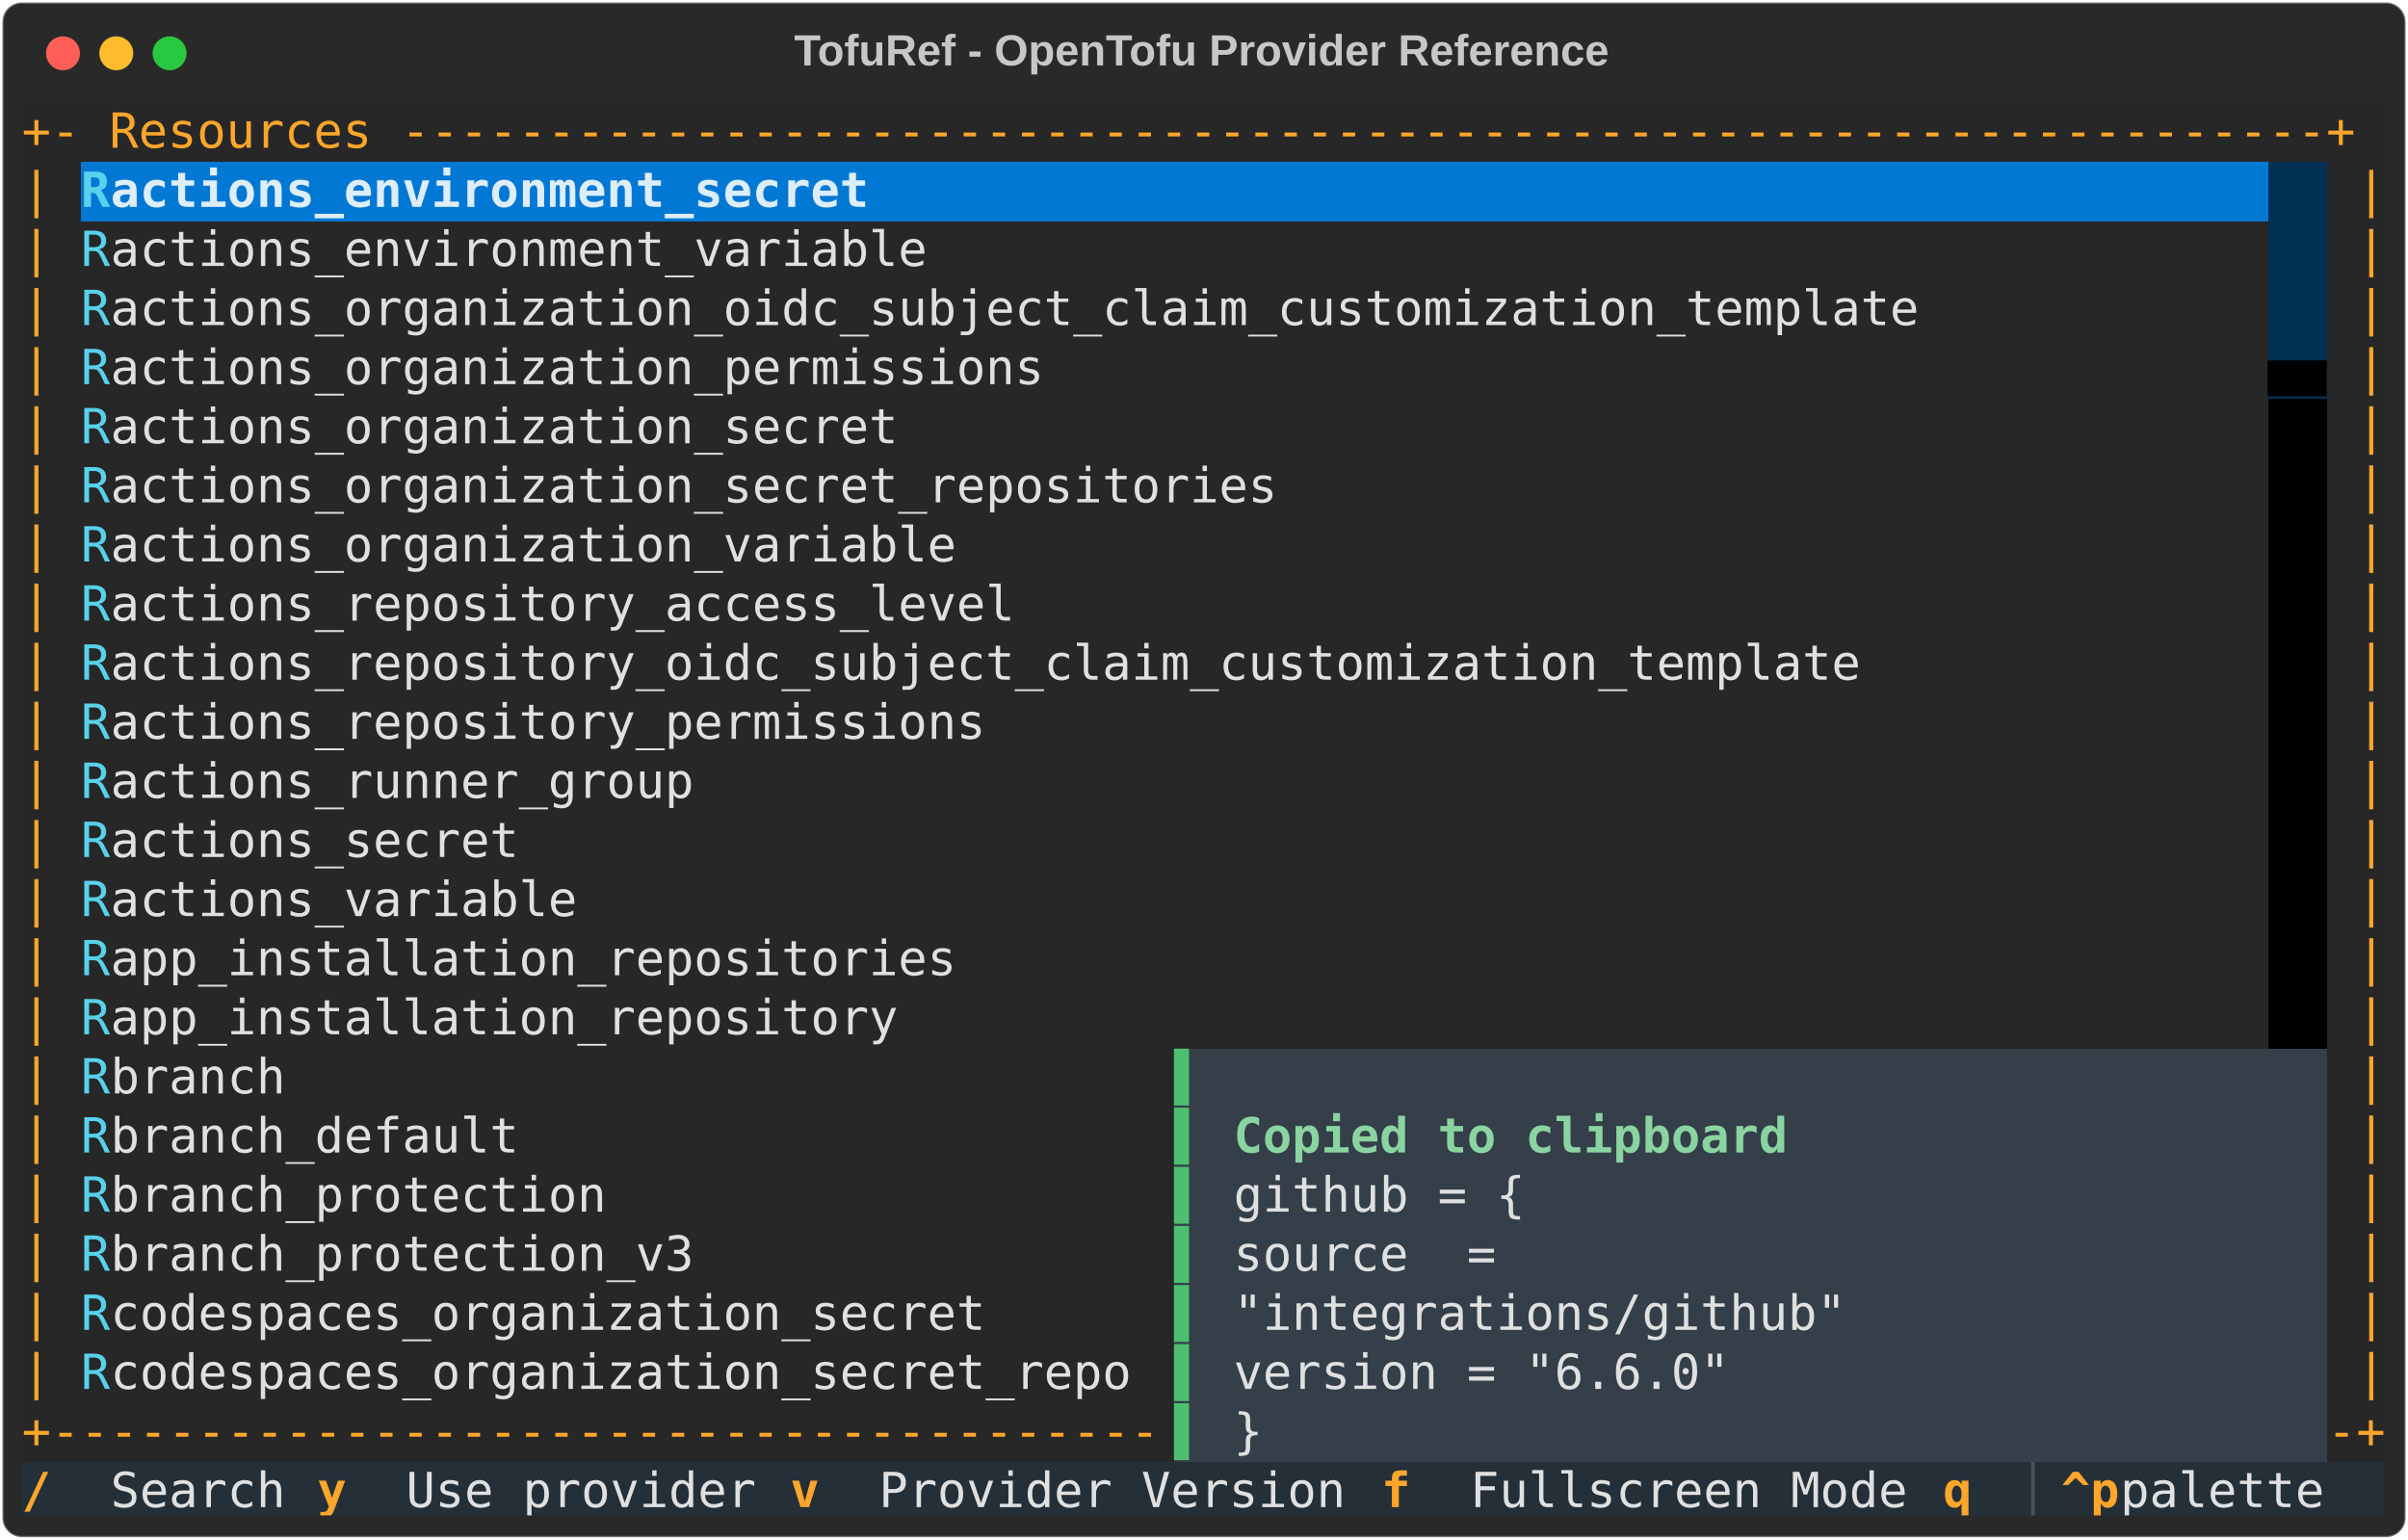
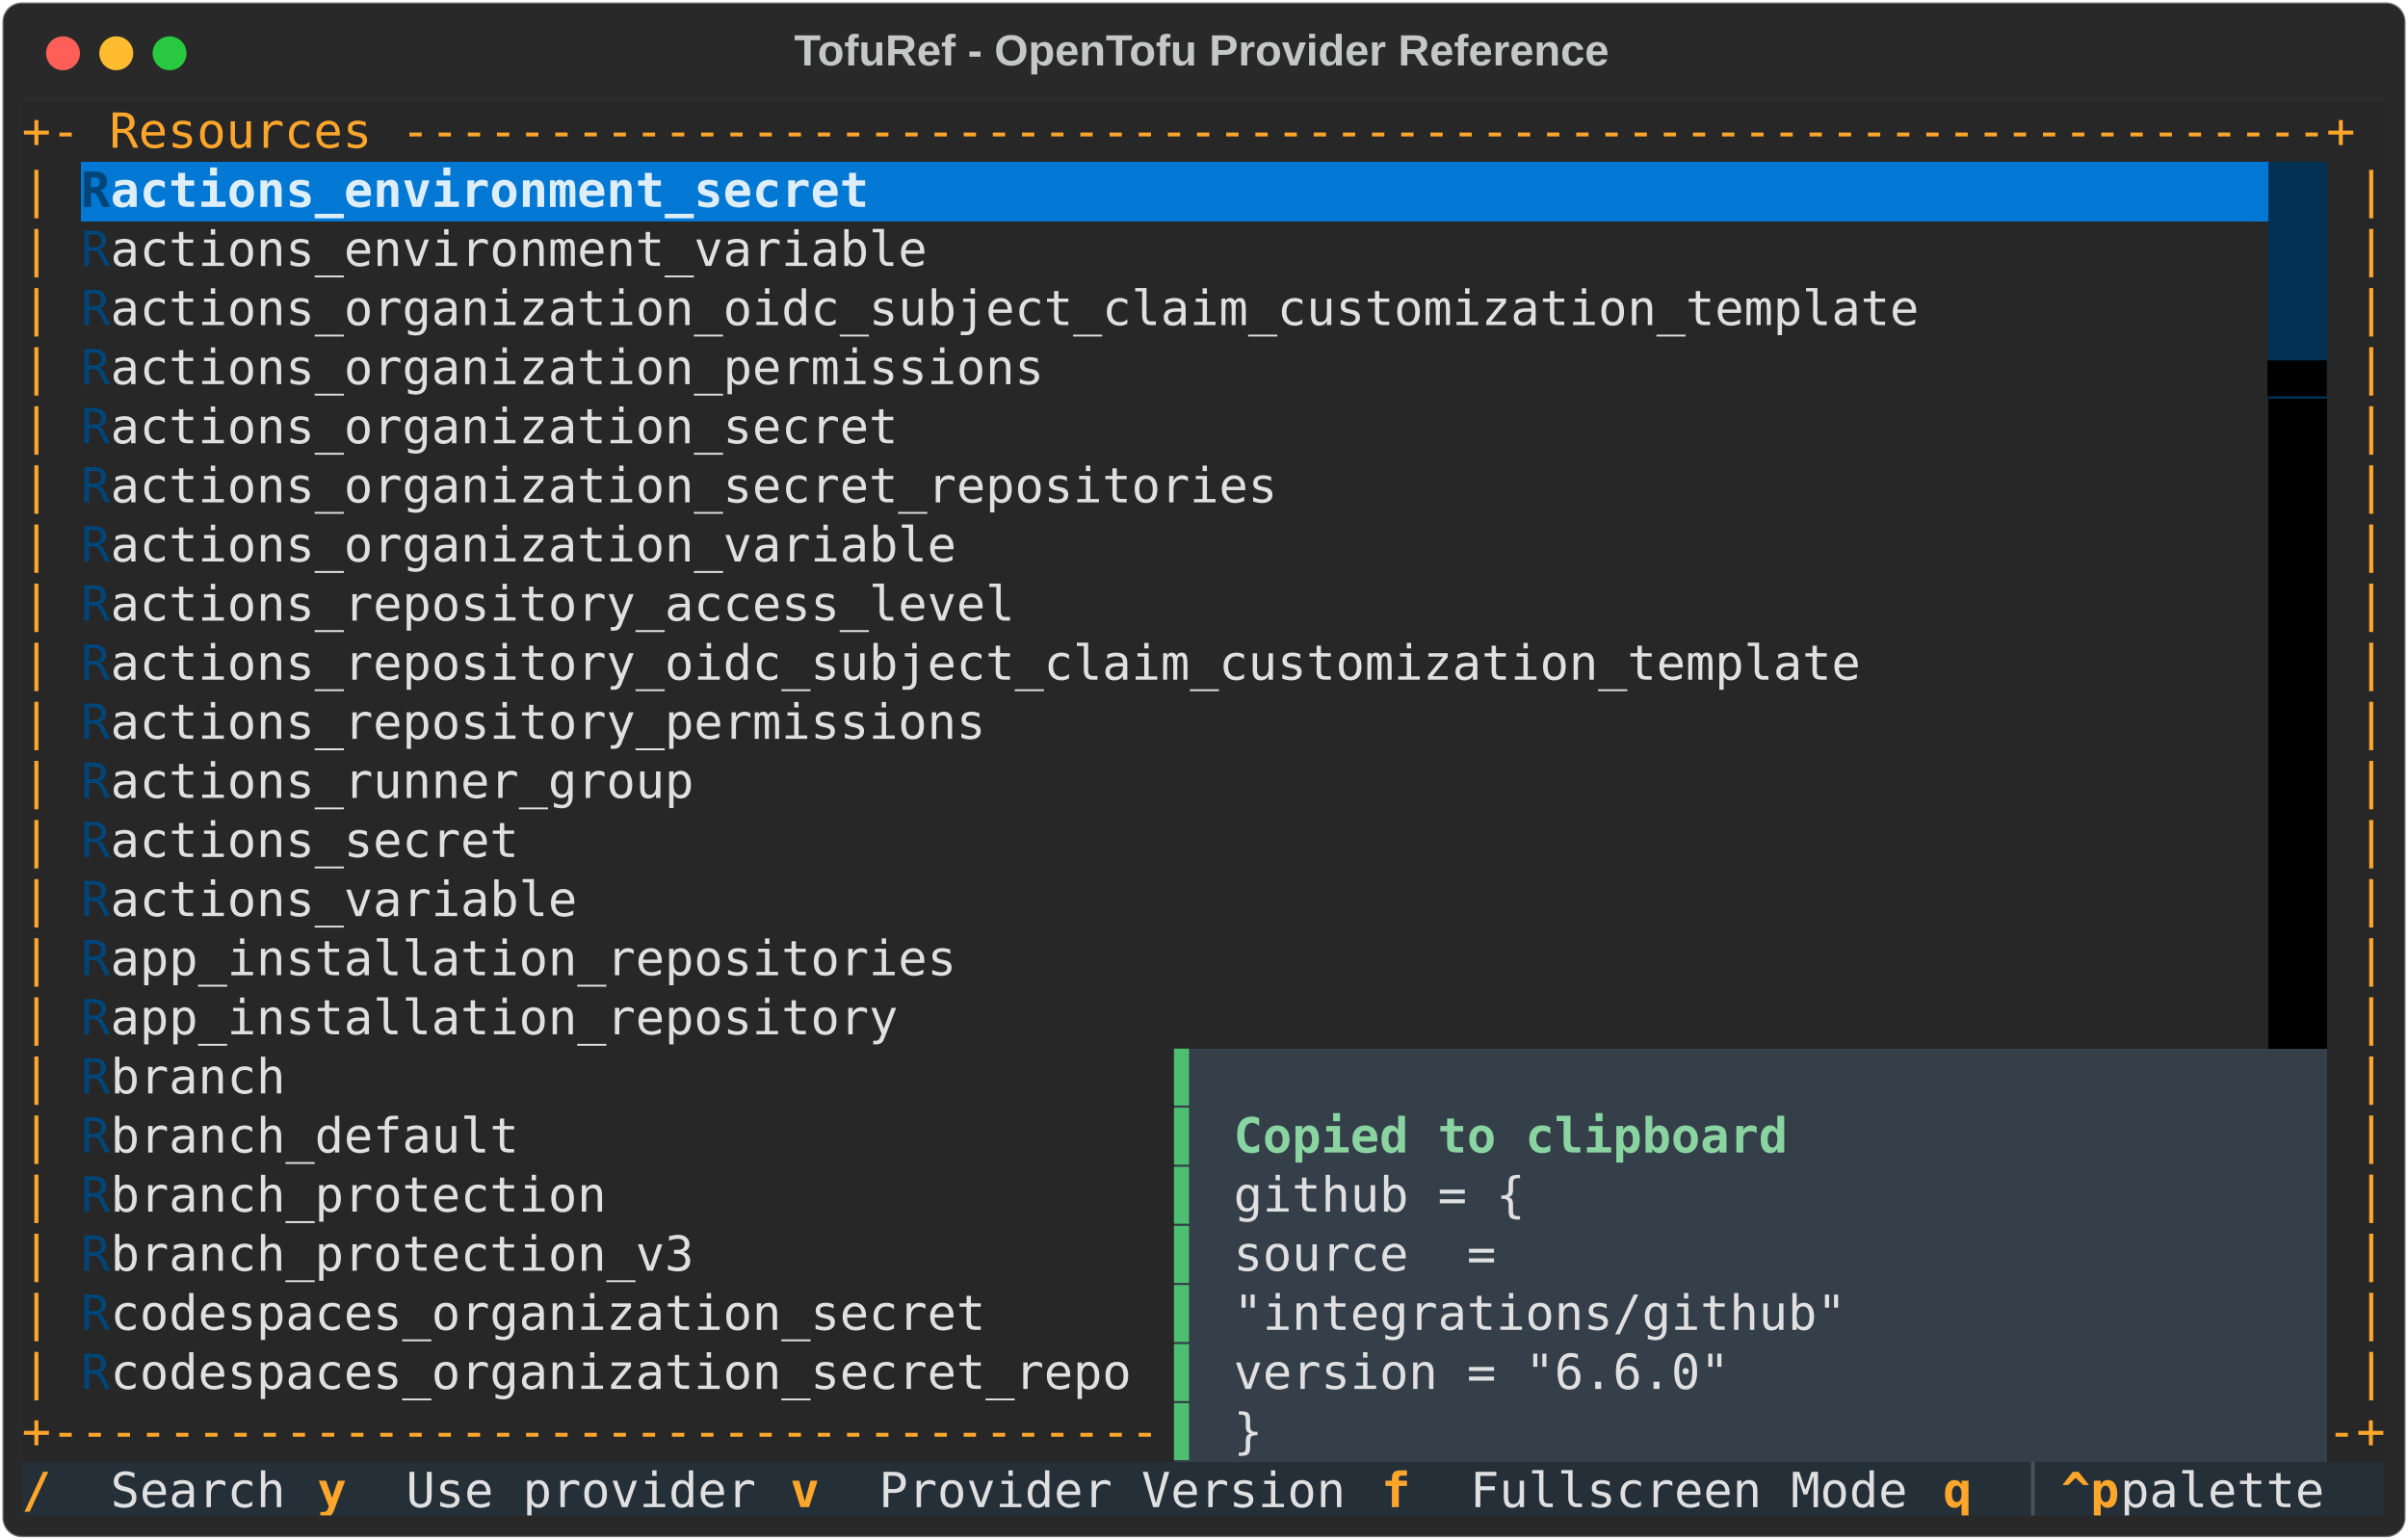
<svg xmlns="http://www.w3.org/2000/svg" class="rich-terminal" viewBox="0 0 994 635.6">
  <style>

    @font-face {
        font-family: "Fira Code";
        src: local("FiraCode-Regular"),
                url("https://cdnjs.cloudflare.com/ajax/libs/firacode/6.2.0/woff2/FiraCode-Regular.woff2") format("woff2"),
                url("https://cdnjs.cloudflare.com/ajax/libs/firacode/6.2.0/woff/FiraCode-Regular.woff") format("woff");
        font-style: normal;
        font-weight: 400;
    }
    @font-face {
        font-family: "Fira Code";
        src: local("FiraCode-Bold"),
                url("https://cdnjs.cloudflare.com/ajax/libs/firacode/6.2.0/woff2/FiraCode-Bold.woff2") format("woff2"),
                url("https://cdnjs.cloudflare.com/ajax/libs/firacode/6.2.0/woff/FiraCode-Bold.woff") format("woff");
        font-style: bold;
        font-weight: 700;
    }

    .terminal-matrix {
        font-family: Fira Code, monospace;
        font-size: 20px;
        line-height: 24.4px;
        font-variant-east-asian: full-width;
    }

    .terminal-title {
        font-size: 18px;
        font-weight: bold;
        font-family: arial;
    }

    .terminal-r1 { fill: #fea62b }
.terminal-r2 { fill: #c5c8c6 }
- .terminal-r3 { fill: #58d1eb;font-weight: bold }
+ .terminal-r3 { fill: #004578;font-weight: bold }
.terminal-r4 { fill: #ddedf9;font-weight: bold }
.terminal-r5 { fill: #272727 }
- .terminal-r6 { fill: #58d1eb }
+ .terminal-r6 { fill: #004578 }
.terminal-r7 { fill: #e0e0e0 }
.terminal-r8 { fill: #000000 }
.terminal-r9 { fill: #4ebf71 }
.terminal-r10 { fill: #8ad4a1;font-weight: bold }
.terminal-r11 { fill: #ffa62b;font-weight: bold }
.terminal-r12 { fill: #495259 }
    </style>
  <defs>
    <clipPath id="terminal-clip-terminal">
      <rect x="0" y="0" width="975.0" height="584.6" />
    </clipPath>
    <clipPath id="terminal-line-0">
      <rect x="0" y="1.5" width="976" height="24.65" />
    </clipPath>
    <clipPath id="terminal-line-1">
      <rect x="0" y="25.9" width="976" height="24.65" />
    </clipPath>
    <clipPath id="terminal-line-2">
      <rect x="0" y="50.3" width="976" height="24.65" />
    </clipPath>
    <clipPath id="terminal-line-3">
      <rect x="0" y="74.7" width="976" height="24.65" />
    </clipPath>
    <clipPath id="terminal-line-4">
      <rect x="0" y="99.1" width="976" height="24.65" />
    </clipPath>
    <clipPath id="terminal-line-5">
      <rect x="0" y="123.5" width="976" height="24.65" />
    </clipPath>
    <clipPath id="terminal-line-6">
      <rect x="0" y="147.9" width="976" height="24.65" />
    </clipPath>
    <clipPath id="terminal-line-7">
      <rect x="0" y="172.3" width="976" height="24.65" />
    </clipPath>
    <clipPath id="terminal-line-8">
      <rect x="0" y="196.7" width="976" height="24.65" />
    </clipPath>
    <clipPath id="terminal-line-9">
      <rect x="0" y="221.1" width="976" height="24.65" />
    </clipPath>
    <clipPath id="terminal-line-10">
      <rect x="0" y="245.5" width="976" height="24.65" />
    </clipPath>
    <clipPath id="terminal-line-11">
      <rect x="0" y="269.9" width="976" height="24.65" />
    </clipPath>
    <clipPath id="terminal-line-12">
      <rect x="0" y="294.3" width="976" height="24.65" />
    </clipPath>
    <clipPath id="terminal-line-13">
      <rect x="0" y="318.7" width="976" height="24.65" />
    </clipPath>
    <clipPath id="terminal-line-14">
      <rect x="0" y="343.1" width="976" height="24.65" />
    </clipPath>
    <clipPath id="terminal-line-15">
      <rect x="0" y="367.5" width="976" height="24.65" />
    </clipPath>
    <clipPath id="terminal-line-16">
      <rect x="0" y="391.9" width="976" height="24.65" />
    </clipPath>
    <clipPath id="terminal-line-17">
      <rect x="0" y="416.3" width="976" height="24.65" />
    </clipPath>
    <clipPath id="terminal-line-18">
      <rect x="0" y="440.7" width="976" height="24.65" />
    </clipPath>
    <clipPath id="terminal-line-19">
      <rect x="0" y="465.1" width="976" height="24.65" />
    </clipPath>
    <clipPath id="terminal-line-20">
      <rect x="0" y="489.5" width="976" height="24.65" />
    </clipPath>
    <clipPath id="terminal-line-21">
      <rect x="0" y="513.9" width="976" height="24.65" />
    </clipPath>
    <clipPath id="terminal-line-22">
      <rect x="0" y="538.3" width="976" height="24.65" />
    </clipPath>
  </defs>
  <rect fill="#292929" stroke="rgba(255,255,255,0.35)" stroke-width="1" x="1" y="1" width="992" height="633.6" rx="8" />
  <text class="terminal-title" fill="#c5c8c6" text-anchor="middle" x="496" y="27">TofuRef - OpenTofu Provider Reference</text>
  <g transform="translate(26,22)">
    <circle cx="0" cy="0" r="7" fill="#ff5f57" />
    <circle cx="22" cy="0" r="7" fill="#febc2e" />
    <circle cx="44" cy="0" r="7" fill="#28c840" />
  </g>
  <g transform="translate(9, 41)" clip-path="url(#terminal-clip-terminal)">
    <rect fill="#272727" x="0" y="1.5" width="976" height="24.65" shape-rendering="crispEdges" />
    <rect fill="#272727" x="0" y="25.9" width="12.2" height="24.65" shape-rendering="crispEdges" />
    <rect fill="#272727" x="12.2" y="25.9" width="12.2" height="24.65" shape-rendering="crispEdges" />
    <rect fill="#0178d4" x="24.4" y="25.9" width="12.2" height="24.65" shape-rendering="crispEdges" />
-     <rect fill="#0178d4" x="36.6" y="25.9" width="890.6" height="24.65" shape-rendering="crispEdges" />
+     <rect fill="#0178d4" x="36.6" y="25.9" width="329.4" height="24.65" shape-rendering="crispEdges" />
+     <rect fill="#0178d4" x="366" y="25.9" width="561.2" height="24.65" shape-rendering="crispEdges" />
    <rect fill="#003054" x="927.2" y="25.9" width="24.4" height="24.65" shape-rendering="crispEdges" />
    <rect fill="#272727" x="951.6" y="25.9" width="12.2" height="24.65" shape-rendering="crispEdges" />
    <rect fill="#272727" x="963.8" y="25.9" width="12.2" height="24.65" shape-rendering="crispEdges" />
    <rect fill="#272727" x="0" y="50.3" width="12.2" height="24.65" shape-rendering="crispEdges" />
    <rect fill="#272727" x="12.2" y="50.3" width="12.2" height="24.65" shape-rendering="crispEdges" />
    <rect fill="#272727" x="24.4" y="50.3" width="12.2" height="24.65" shape-rendering="crispEdges" />
-     <rect fill="#272727" x="36.6" y="50.3" width="890.6" height="24.65" shape-rendering="crispEdges" />
+     <rect fill="#272727" x="36.6" y="50.3" width="353.8" height="24.65" shape-rendering="crispEdges" />
+     <rect fill="#272727" x="390.4" y="50.3" width="536.8" height="24.65" shape-rendering="crispEdges" />
    <rect fill="#003054" x="927.2" y="50.3" width="24.4" height="24.65" shape-rendering="crispEdges" />
    <rect fill="#272727" x="951.6" y="50.3" width="12.2" height="24.65" shape-rendering="crispEdges" />
    <rect fill="#272727" x="963.8" y="50.3" width="12.2" height="24.65" shape-rendering="crispEdges" />
    <rect fill="#272727" x="0" y="74.7" width="12.2" height="24.65" shape-rendering="crispEdges" />
    <rect fill="#272727" x="12.2" y="74.7" width="12.2" height="24.65" shape-rendering="crispEdges" />
    <rect fill="#272727" x="24.4" y="74.7" width="12.2" height="24.65" shape-rendering="crispEdges" />
-     <rect fill="#272727" x="36.6" y="74.7" width="890.6" height="24.65" shape-rendering="crispEdges" />
+     <rect fill="#272727" x="36.6" y="74.7" width="768.6" height="24.65" shape-rendering="crispEdges" />
+     <rect fill="#272727" x="805.2" y="74.7" width="122" height="24.65" shape-rendering="crispEdges" />
    <rect fill="#003054" x="927.2" y="74.7" width="24.4" height="24.65" shape-rendering="crispEdges" />
    <rect fill="#272727" x="951.6" y="74.7" width="12.2" height="24.65" shape-rendering="crispEdges" />
    <rect fill="#272727" x="963.8" y="74.7" width="12.2" height="24.65" shape-rendering="crispEdges" />
    <rect fill="#272727" x="0" y="99.1" width="12.2" height="24.65" shape-rendering="crispEdges" />
    <rect fill="#272727" x="12.2" y="99.1" width="12.2" height="24.65" shape-rendering="crispEdges" />
    <rect fill="#272727" x="24.4" y="99.1" width="12.2" height="24.65" shape-rendering="crispEdges" />
-     <rect fill="#272727" x="36.6" y="99.1" width="890.6" height="24.65" shape-rendering="crispEdges" />
+     <rect fill="#272727" x="36.6" y="99.1" width="402.6" height="24.65" shape-rendering="crispEdges" />
+     <rect fill="#272727" x="439.2" y="99.1" width="488" height="24.65" shape-rendering="crispEdges" />
    <rect fill="#003054" x="927.2" y="99.1" width="24.4" height="24.65" shape-rendering="crispEdges" />
    <rect fill="#272727" x="951.6" y="99.1" width="12.2" height="24.65" shape-rendering="crispEdges" />
    <rect fill="#272727" x="963.8" y="99.1" width="12.2" height="24.65" shape-rendering="crispEdges" />
    <rect fill="#272727" x="0" y="123.5" width="12.2" height="24.65" shape-rendering="crispEdges" />
    <rect fill="#272727" x="12.2" y="123.5" width="12.2" height="24.65" shape-rendering="crispEdges" />
    <rect fill="#272727" x="24.4" y="123.5" width="12.2" height="24.65" shape-rendering="crispEdges" />
-     <rect fill="#272727" x="36.6" y="123.5" width="890.6" height="24.65" shape-rendering="crispEdges" />
+     <rect fill="#272727" x="36.6" y="123.5" width="341.6" height="24.65" shape-rendering="crispEdges" />
+     <rect fill="#272727" x="378.2" y="123.5" width="549" height="24.65" shape-rendering="crispEdges" />
    <rect fill="#000000" x="927.2" y="123.5" width="24.4" height="24.65" shape-rendering="crispEdges" />
    <rect fill="#272727" x="951.6" y="123.5" width="12.2" height="24.65" shape-rendering="crispEdges" />
    <rect fill="#272727" x="963.8" y="123.5" width="12.2" height="24.65" shape-rendering="crispEdges" />
    <rect fill="#272727" x="0" y="147.9" width="12.2" height="24.65" shape-rendering="crispEdges" />
    <rect fill="#272727" x="12.2" y="147.9" width="12.2" height="24.65" shape-rendering="crispEdges" />
    <rect fill="#272727" x="24.4" y="147.9" width="12.2" height="24.65" shape-rendering="crispEdges" />
-     <rect fill="#272727" x="36.6" y="147.9" width="890.6" height="24.65" shape-rendering="crispEdges" />
+     <rect fill="#272727" x="36.6" y="147.9" width="500.2" height="24.65" shape-rendering="crispEdges" />
+     <rect fill="#272727" x="536.8" y="147.9" width="390.4" height="24.65" shape-rendering="crispEdges" />
    <rect fill="#000000" x="927.2" y="147.9" width="24.4" height="24.65" shape-rendering="crispEdges" />
    <rect fill="#272727" x="951.6" y="147.9" width="12.2" height="24.65" shape-rendering="crispEdges" />
    <rect fill="#272727" x="963.8" y="147.9" width="12.2" height="24.65" shape-rendering="crispEdges" />
    <rect fill="#272727" x="0" y="172.3" width="12.2" height="24.65" shape-rendering="crispEdges" />
    <rect fill="#272727" x="12.2" y="172.3" width="12.2" height="24.65" shape-rendering="crispEdges" />
    <rect fill="#272727" x="24.4" y="172.3" width="12.2" height="24.65" shape-rendering="crispEdges" />
-     <rect fill="#272727" x="36.6" y="172.3" width="890.6" height="24.65" shape-rendering="crispEdges" />
+     <rect fill="#272727" x="36.6" y="172.3" width="366" height="24.65" shape-rendering="crispEdges" />
+     <rect fill="#272727" x="402.6" y="172.3" width="524.6" height="24.65" shape-rendering="crispEdges" />
    <rect fill="#000000" x="927.2" y="172.3" width="24.4" height="24.65" shape-rendering="crispEdges" />
    <rect fill="#272727" x="951.6" y="172.3" width="12.2" height="24.65" shape-rendering="crispEdges" />
    <rect fill="#272727" x="963.8" y="172.3" width="12.2" height="24.65" shape-rendering="crispEdges" />
    <rect fill="#272727" x="0" y="196.7" width="12.2" height="24.65" shape-rendering="crispEdges" />
    <rect fill="#272727" x="12.2" y="196.7" width="12.2" height="24.65" shape-rendering="crispEdges" />
    <rect fill="#272727" x="24.4" y="196.7" width="12.2" height="24.65" shape-rendering="crispEdges" />
-     <rect fill="#272727" x="36.6" y="196.7" width="890.6" height="24.65" shape-rendering="crispEdges" />
+     <rect fill="#272727" x="36.6" y="196.7" width="390.4" height="24.65" shape-rendering="crispEdges" />
+     <rect fill="#272727" x="427" y="196.7" width="500.2" height="24.65" shape-rendering="crispEdges" />
    <rect fill="#000000" x="927.2" y="196.7" width="24.4" height="24.65" shape-rendering="crispEdges" />
    <rect fill="#272727" x="951.6" y="196.7" width="12.2" height="24.65" shape-rendering="crispEdges" />
    <rect fill="#272727" x="963.8" y="196.7" width="12.2" height="24.65" shape-rendering="crispEdges" />
    <rect fill="#272727" x="0" y="221.1" width="12.2" height="24.65" shape-rendering="crispEdges" />
    <rect fill="#272727" x="12.2" y="221.1" width="12.2" height="24.65" shape-rendering="crispEdges" />
    <rect fill="#272727" x="24.4" y="221.1" width="12.2" height="24.65" shape-rendering="crispEdges" />
-     <rect fill="#272727" x="36.6" y="221.1" width="890.6" height="24.65" shape-rendering="crispEdges" />
+     <rect fill="#272727" x="36.6" y="221.1" width="744.2" height="24.65" shape-rendering="crispEdges" />
+     <rect fill="#272727" x="780.8" y="221.1" width="146.4" height="24.65" shape-rendering="crispEdges" />
    <rect fill="#000000" x="927.2" y="221.1" width="24.4" height="24.65" shape-rendering="crispEdges" />
    <rect fill="#272727" x="951.6" y="221.1" width="12.2" height="24.65" shape-rendering="crispEdges" />
    <rect fill="#272727" x="963.8" y="221.1" width="12.2" height="24.65" shape-rendering="crispEdges" />
    <rect fill="#272727" x="0" y="245.5" width="12.2" height="24.65" shape-rendering="crispEdges" />
    <rect fill="#272727" x="12.2" y="245.5" width="12.2" height="24.65" shape-rendering="crispEdges" />
    <rect fill="#272727" x="24.4" y="245.5" width="12.2" height="24.65" shape-rendering="crispEdges" />
-     <rect fill="#272727" x="36.6" y="245.5" width="890.6" height="24.65" shape-rendering="crispEdges" />
+     <rect fill="#272727" x="36.6" y="245.5" width="378.2" height="24.65" shape-rendering="crispEdges" />
+     <rect fill="#272727" x="414.8" y="245.5" width="512.4" height="24.65" shape-rendering="crispEdges" />
    <rect fill="#000000" x="927.2" y="245.5" width="24.4" height="24.65" shape-rendering="crispEdges" />
    <rect fill="#272727" x="951.6" y="245.5" width="12.2" height="24.65" shape-rendering="crispEdges" />
    <rect fill="#272727" x="963.8" y="245.5" width="12.2" height="24.65" shape-rendering="crispEdges" />
    <rect fill="#272727" x="0" y="269.9" width="12.2" height="24.65" shape-rendering="crispEdges" />
    <rect fill="#272727" x="12.2" y="269.9" width="12.2" height="24.65" shape-rendering="crispEdges" />
    <rect fill="#272727" x="24.4" y="269.9" width="12.2" height="24.65" shape-rendering="crispEdges" />
-     <rect fill="#272727" x="36.6" y="269.9" width="890.6" height="24.65" shape-rendering="crispEdges" />
+     <rect fill="#272727" x="36.6" y="269.9" width="256.2" height="24.65" shape-rendering="crispEdges" />
+     <rect fill="#272727" x="292.8" y="269.9" width="634.4" height="24.65" shape-rendering="crispEdges" />
    <rect fill="#000000" x="927.2" y="269.9" width="24.4" height="24.65" shape-rendering="crispEdges" />
    <rect fill="#272727" x="951.6" y="269.9" width="12.2" height="24.65" shape-rendering="crispEdges" />
    <rect fill="#272727" x="963.8" y="269.9" width="12.2" height="24.65" shape-rendering="crispEdges" />
    <rect fill="#272727" x="0" y="294.3" width="12.2" height="24.65" shape-rendering="crispEdges" />
    <rect fill="#272727" x="12.2" y="294.3" width="12.2" height="24.65" shape-rendering="crispEdges" />
    <rect fill="#272727" x="24.4" y="294.3" width="12.2" height="24.65" shape-rendering="crispEdges" />
-     <rect fill="#272727" x="36.6" y="294.3" width="890.6" height="24.65" shape-rendering="crispEdges" />
+     <rect fill="#272727" x="36.6" y="294.3" width="183" height="24.65" shape-rendering="crispEdges" />
+     <rect fill="#272727" x="219.6" y="294.3" width="707.6" height="24.65" shape-rendering="crispEdges" />
    <rect fill="#000000" x="927.2" y="294.3" width="24.4" height="24.65" shape-rendering="crispEdges" />
    <rect fill="#272727" x="951.6" y="294.3" width="12.2" height="24.65" shape-rendering="crispEdges" />
    <rect fill="#272727" x="963.8" y="294.3" width="12.2" height="24.65" shape-rendering="crispEdges" />
    <rect fill="#272727" x="0" y="318.7" width="12.2" height="24.65" shape-rendering="crispEdges" />
    <rect fill="#272727" x="12.2" y="318.7" width="12.2" height="24.65" shape-rendering="crispEdges" />
    <rect fill="#272727" x="24.4" y="318.7" width="12.2" height="24.65" shape-rendering="crispEdges" />
-     <rect fill="#272727" x="36.6" y="318.7" width="890.6" height="24.65" shape-rendering="crispEdges" />
+     <rect fill="#272727" x="36.6" y="318.7" width="207.4" height="24.65" shape-rendering="crispEdges" />
+     <rect fill="#272727" x="244" y="318.7" width="683.2" height="24.65" shape-rendering="crispEdges" />
    <rect fill="#000000" x="927.2" y="318.7" width="24.4" height="24.65" shape-rendering="crispEdges" />
    <rect fill="#272727" x="951.6" y="318.7" width="12.2" height="24.65" shape-rendering="crispEdges" />
    <rect fill="#272727" x="963.8" y="318.7" width="12.2" height="24.65" shape-rendering="crispEdges" />
    <rect fill="#272727" x="0" y="343.1" width="12.2" height="24.65" shape-rendering="crispEdges" />
    <rect fill="#272727" x="12.2" y="343.1" width="12.2" height="24.65" shape-rendering="crispEdges" />
    <rect fill="#272727" x="24.4" y="343.1" width="12.2" height="24.65" shape-rendering="crispEdges" />
-     <rect fill="#272727" x="36.6" y="343.1" width="890.6" height="24.65" shape-rendering="crispEdges" />
+     <rect fill="#272727" x="36.6" y="343.1" width="366" height="24.65" shape-rendering="crispEdges" />
+     <rect fill="#272727" x="402.6" y="343.1" width="524.6" height="24.65" shape-rendering="crispEdges" />
    <rect fill="#000000" x="927.2" y="343.1" width="24.4" height="24.65" shape-rendering="crispEdges" />
    <rect fill="#272727" x="951.6" y="343.1" width="12.2" height="24.65" shape-rendering="crispEdges" />
    <rect fill="#272727" x="963.8" y="343.1" width="12.2" height="24.65" shape-rendering="crispEdges" />
    <rect fill="#272727" x="0" y="367.5" width="12.2" height="24.65" shape-rendering="crispEdges" />
    <rect fill="#272727" x="12.2" y="367.5" width="12.2" height="24.65" shape-rendering="crispEdges" />
    <rect fill="#272727" x="24.4" y="367.5" width="12.2" height="24.65" shape-rendering="crispEdges" />
-     <rect fill="#272727" x="36.6" y="367.5" width="890.6" height="24.65" shape-rendering="crispEdges" />
+     <rect fill="#272727" x="36.6" y="367.5" width="341.6" height="24.65" shape-rendering="crispEdges" />
+     <rect fill="#272727" x="378.2" y="367.5" width="549" height="24.65" shape-rendering="crispEdges" />
    <rect fill="#000000" x="927.2" y="367.5" width="24.4" height="24.65" shape-rendering="crispEdges" />
    <rect fill="#272727" x="951.6" y="367.5" width="12.2" height="24.65" shape-rendering="crispEdges" />
    <rect fill="#272727" x="963.8" y="367.5" width="12.2" height="24.65" shape-rendering="crispEdges" />
    <rect fill="#272727" x="0" y="391.9" width="12.2" height="24.65" shape-rendering="crispEdges" />
    <rect fill="#272727" x="12.2" y="391.9" width="12.2" height="24.65" shape-rendering="crispEdges" />
    <rect fill="#272727" x="24.4" y="391.9" width="12.2" height="24.65" shape-rendering="crispEdges" />
-     <rect fill="#272727" x="36.6" y="391.9" width="439.2" height="24.65" shape-rendering="crispEdges" />
+     <rect fill="#272727" x="36.6" y="391.9" width="85.4" height="24.65" shape-rendering="crispEdges" />
+     <rect fill="#272727" x="122" y="391.9" width="353.8" height="24.65" shape-rendering="crispEdges" />
    <rect fill="#343f49" x="475.8" y="391.9" width="12.2" height="24.65" shape-rendering="crispEdges" />
    <rect fill="#343f49" x="488" y="391.9" width="463.6" height="24.65" shape-rendering="crispEdges" />
    <rect fill="#272727" x="951.6" y="391.9" width="12.2" height="24.65" shape-rendering="crispEdges" />
    <rect fill="#272727" x="963.8" y="391.9" width="12.2" height="24.65" shape-rendering="crispEdges" />
    <rect fill="#272727" x="0" y="416.3" width="12.2" height="24.65" shape-rendering="crispEdges" />
    <rect fill="#272727" x="12.2" y="416.3" width="12.2" height="24.65" shape-rendering="crispEdges" />
    <rect fill="#272727" x="24.4" y="416.3" width="12.2" height="24.65" shape-rendering="crispEdges" />
-     <rect fill="#272727" x="36.6" y="416.3" width="439.2" height="24.65" shape-rendering="crispEdges" />
+     <rect fill="#272727" x="36.6" y="416.3" width="183" height="24.65" shape-rendering="crispEdges" />
+     <rect fill="#272727" x="219.6" y="416.3" width="256.2" height="24.65" shape-rendering="crispEdges" />
    <rect fill="#343f49" x="475.8" y="416.3" width="12.2" height="24.65" shape-rendering="crispEdges" />
    <rect fill="#343f49" x="488" y="416.3" width="12.2" height="24.65" shape-rendering="crispEdges" />
    <rect fill="#343f49" x="500.2" y="416.3" width="231.8" height="24.65" shape-rendering="crispEdges" />
    <rect fill="#343f49" x="732" y="416.3" width="219.6" height="24.65" shape-rendering="crispEdges" />
    <rect fill="#272727" x="951.6" y="416.3" width="12.2" height="24.65" shape-rendering="crispEdges" />
    <rect fill="#272727" x="963.8" y="416.3" width="12.2" height="24.65" shape-rendering="crispEdges" />
    <rect fill="#272727" x="0" y="440.7" width="12.2" height="24.65" shape-rendering="crispEdges" />
    <rect fill="#272727" x="12.2" y="440.7" width="12.2" height="24.65" shape-rendering="crispEdges" />
    <rect fill="#272727" x="24.4" y="440.7" width="12.2" height="24.65" shape-rendering="crispEdges" />
-     <rect fill="#272727" x="36.6" y="440.7" width="439.2" height="24.65" shape-rendering="crispEdges" />
+     <rect fill="#272727" x="36.6" y="440.7" width="219.6" height="24.65" shape-rendering="crispEdges" />
+     <rect fill="#272727" x="256.2" y="440.7" width="219.6" height="24.65" shape-rendering="crispEdges" />
    <rect fill="#343f49" x="475.8" y="440.7" width="12.2" height="24.65" shape-rendering="crispEdges" />
    <rect fill="#343f49" x="488" y="440.7" width="12.2" height="24.65" shape-rendering="crispEdges" />
    <rect fill="#343f49" x="500.2" y="440.7" width="170.8" height="24.65" shape-rendering="crispEdges" />
    <rect fill="#343f49" x="671" y="440.7" width="280.6" height="24.65" shape-rendering="crispEdges" />
    <rect fill="#272727" x="951.6" y="440.7" width="12.2" height="24.65" shape-rendering="crispEdges" />
    <rect fill="#272727" x="963.8" y="440.7" width="12.2" height="24.65" shape-rendering="crispEdges" />
    <rect fill="#272727" x="0" y="465.1" width="12.2" height="24.65" shape-rendering="crispEdges" />
    <rect fill="#272727" x="12.2" y="465.1" width="12.2" height="24.65" shape-rendering="crispEdges" />
    <rect fill="#272727" x="24.4" y="465.1" width="12.2" height="24.65" shape-rendering="crispEdges" />
-     <rect fill="#272727" x="36.6" y="465.1" width="439.2" height="24.65" shape-rendering="crispEdges" />
+     <rect fill="#272727" x="36.6" y="465.1" width="256.2" height="24.65" shape-rendering="crispEdges" />
+     <rect fill="#272727" x="292.8" y="465.1" width="183" height="24.65" shape-rendering="crispEdges" />
    <rect fill="#343f49" x="475.8" y="465.1" width="12.2" height="24.65" shape-rendering="crispEdges" />
    <rect fill="#343f49" x="488" y="465.1" width="12.2" height="24.65" shape-rendering="crispEdges" />
    <rect fill="#343f49" x="500.2" y="465.1" width="183" height="24.65" shape-rendering="crispEdges" />
    <rect fill="#343f49" x="683.2" y="465.1" width="268.4" height="24.65" shape-rendering="crispEdges" />
    <rect fill="#272727" x="951.6" y="465.1" width="12.2" height="24.65" shape-rendering="crispEdges" />
    <rect fill="#272727" x="963.8" y="465.1" width="12.2" height="24.65" shape-rendering="crispEdges" />
    <rect fill="#272727" x="0" y="489.5" width="12.2" height="24.65" shape-rendering="crispEdges" />
    <rect fill="#272727" x="12.2" y="489.5" width="12.2" height="24.65" shape-rendering="crispEdges" />
    <rect fill="#272727" x="24.4" y="489.5" width="12.2" height="24.65" shape-rendering="crispEdges" />
-     <rect fill="#272727" x="36.6" y="489.5" width="439.2" height="24.65" shape-rendering="crispEdges" />
+     <rect fill="#272727" x="36.6" y="489.5" width="378.2" height="24.65" shape-rendering="crispEdges" />
+     <rect fill="#272727" x="414.8" y="489.5" width="61" height="24.65" shape-rendering="crispEdges" />
    <rect fill="#343f49" x="475.8" y="489.5" width="12.2" height="24.65" shape-rendering="crispEdges" />
    <rect fill="#343f49" x="488" y="489.5" width="12.2" height="24.65" shape-rendering="crispEdges" />
    <rect fill="#343f49" x="500.2" y="489.5" width="256.2" height="24.65" shape-rendering="crispEdges" />
    <rect fill="#343f49" x="756.4" y="489.5" width="195.2" height="24.65" shape-rendering="crispEdges" />
    <rect fill="#272727" x="951.6" y="489.5" width="12.2" height="24.65" shape-rendering="crispEdges" />
    <rect fill="#272727" x="963.8" y="489.5" width="12.2" height="24.65" shape-rendering="crispEdges" />
    <rect fill="#272727" x="0" y="513.9" width="12.2" height="24.65" shape-rendering="crispEdges" />
    <rect fill="#272727" x="12.2" y="513.9" width="12.2" height="24.65" shape-rendering="crispEdges" />
    <rect fill="#272727" x="24.4" y="513.9" width="12.2" height="24.65" shape-rendering="crispEdges" />
    <rect fill="#272727" x="36.6" y="513.9" width="439.2" height="24.65" shape-rendering="crispEdges" />
    <rect fill="#343f49" x="475.8" y="513.9" width="12.2" height="24.65" shape-rendering="crispEdges" />
    <rect fill="#343f49" x="488" y="513.9" width="12.2" height="24.65" shape-rendering="crispEdges" />
    <rect fill="#343f49" x="500.2" y="513.9" width="280.6" height="24.65" shape-rendering="crispEdges" />
    <rect fill="#343f49" x="780.8" y="513.9" width="170.8" height="24.65" shape-rendering="crispEdges" />
    <rect fill="#272727" x="951.6" y="513.9" width="12.2" height="24.65" shape-rendering="crispEdges" />
    <rect fill="#272727" x="963.8" y="513.9" width="12.2" height="24.65" shape-rendering="crispEdges" />
    <rect fill="#272727" x="0" y="538.3" width="475.8" height="24.65" shape-rendering="crispEdges" />
    <rect fill="#343f49" x="475.8" y="538.3" width="12.2" height="24.65" shape-rendering="crispEdges" />
    <rect fill="#343f49" x="488" y="538.3" width="12.2" height="24.65" shape-rendering="crispEdges" />
    <rect fill="#343f49" x="500.2" y="538.3" width="61" height="24.65" shape-rendering="crispEdges" />
    <rect fill="#343f49" x="561.2" y="538.3" width="390.4" height="24.65" shape-rendering="crispEdges" />
    <rect fill="#272727" x="951.6" y="538.3" width="24.4" height="24.65" shape-rendering="crispEdges" />
    <rect fill="#242f38" x="0" y="562.7" width="36.6" height="24.65" shape-rendering="crispEdges" />
    <rect fill="#242f38" x="36.6" y="562.7" width="85.4" height="24.65" shape-rendering="crispEdges" />
    <rect fill="#242f38" x="122" y="562.7" width="36.6" height="24.65" shape-rendering="crispEdges" />
    <rect fill="#242f38" x="158.6" y="562.7" width="158.6" height="24.65" shape-rendering="crispEdges" />
    <rect fill="#242f38" x="317.2" y="562.7" width="36.6" height="24.65" shape-rendering="crispEdges" />
    <rect fill="#242f38" x="353.8" y="562.7" width="207.4" height="24.65" shape-rendering="crispEdges" />
    <rect fill="#242f38" x="561.2" y="562.7" width="36.6" height="24.65" shape-rendering="crispEdges" />
    <rect fill="#242f38" x="597.8" y="562.7" width="195.2" height="24.65" shape-rendering="crispEdges" />
    <rect fill="#242f38" x="793" y="562.7" width="36.6" height="24.65" shape-rendering="crispEdges" />
    <rect fill="#242f38" x="829.6" y="562.7" width="12.2" height="24.65" shape-rendering="crispEdges" />
    <rect fill="#242f38" x="841.8" y="562.7" width="24.4" height="24.65" shape-rendering="crispEdges" />
    <rect fill="#242f38" x="866.2" y="562.7" width="97.6" height="24.65" shape-rendering="crispEdges" />
    <rect fill="#242f38" x="963.8" y="562.7" width="12.2" height="24.65" shape-rendering="crispEdges" />
    <g class="terminal-matrix">
      <text class="terminal-r1" x="0" y="20" textLength="976" clip-path="url(#terminal-line-0)">+- Resources ------------------------------------------------------------------+</text>
      <text class="terminal-r2" x="976" y="20" textLength="12.2" clip-path="url(#terminal-line-0)">
</text>
      <text class="terminal-r1" x="0" y="44.4" textLength="12.2" clip-path="url(#terminal-line-1)">|</text>
      <text class="terminal-r3" x="24.4" y="44.4" textLength="12.2" clip-path="url(#terminal-line-1)">R</text>
-       <text class="terminal-r4" x="36.6" y="44.4" textLength="890.6" clip-path="url(#terminal-line-1)"> actions_environment_secret                                              </text>
+       <text class="terminal-r4" x="36.6" y="44.4" textLength="329.4" clip-path="url(#terminal-line-1)"> actions_environment_secret</text>
      <text class="terminal-r1" x="963.8" y="44.4" textLength="12.2" clip-path="url(#terminal-line-1)">|</text>
      <text class="terminal-r2" x="976" y="44.4" textLength="12.2" clip-path="url(#terminal-line-1)">
</text>
      <text class="terminal-r1" x="0" y="68.8" textLength="12.2" clip-path="url(#terminal-line-2)">|</text>
      <text class="terminal-r6" x="24.4" y="68.8" textLength="12.2" clip-path="url(#terminal-line-2)">R</text>
-       <text class="terminal-r7" x="36.6" y="68.8" textLength="890.6" clip-path="url(#terminal-line-2)"> actions_environment_variable                                            </text>
+       <text class="terminal-r7" x="36.6" y="68.8" textLength="353.8" clip-path="url(#terminal-line-2)"> actions_environment_variable</text>
      <text class="terminal-r1" x="963.8" y="68.8" textLength="12.2" clip-path="url(#terminal-line-2)">|</text>
      <text class="terminal-r2" x="976" y="68.8" textLength="12.2" clip-path="url(#terminal-line-2)">
</text>
      <text class="terminal-r1" x="0" y="93.2" textLength="12.2" clip-path="url(#terminal-line-3)">|</text>
      <text class="terminal-r6" x="24.4" y="93.2" textLength="12.2" clip-path="url(#terminal-line-3)">R</text>
-       <text class="terminal-r7" x="36.6" y="93.2" textLength="890.6" clip-path="url(#terminal-line-3)"> actions_organization_oidc_subject_claim_customization_template          </text>
+       <text class="terminal-r7" x="36.6" y="93.2" textLength="768.6" clip-path="url(#terminal-line-3)"> actions_organization_oidc_subject_claim_customization_template</text>
      <text class="terminal-r1" x="963.8" y="93.2" textLength="12.2" clip-path="url(#terminal-line-3)">|</text>
      <text class="terminal-r2" x="976" y="93.2" textLength="12.2" clip-path="url(#terminal-line-3)">
</text>
      <text class="terminal-r1" x="0" y="117.6" textLength="12.2" clip-path="url(#terminal-line-4)">|</text>
      <text class="terminal-r6" x="24.4" y="117.6" textLength="12.2" clip-path="url(#terminal-line-4)">R</text>
-       <text class="terminal-r7" x="36.6" y="117.6" textLength="890.6" clip-path="url(#terminal-line-4)"> actions_organization_permissions                                        </text>
+       <text class="terminal-r7" x="36.6" y="117.6" textLength="402.6" clip-path="url(#terminal-line-4)"> actions_organization_permissions</text>
      <text class="terminal-r8" x="927.2" y="117.6" textLength="24.4" clip-path="url(#terminal-line-4)">▅▅</text>
      <text class="terminal-r1" x="963.8" y="117.6" textLength="12.2" clip-path="url(#terminal-line-4)">|</text>
      <text class="terminal-r2" x="976" y="117.6" textLength="12.2" clip-path="url(#terminal-line-4)">
</text>
      <text class="terminal-r1" x="0" y="142" textLength="12.2" clip-path="url(#terminal-line-5)">|</text>
      <text class="terminal-r6" x="24.4" y="142" textLength="12.2" clip-path="url(#terminal-line-5)">R</text>
-       <text class="terminal-r7" x="36.6" y="142" textLength="890.6" clip-path="url(#terminal-line-5)"> actions_organization_secret                                             </text>
+       <text class="terminal-r7" x="36.6" y="142" textLength="341.6" clip-path="url(#terminal-line-5)"> actions_organization_secret</text>
      <text class="terminal-r1" x="963.8" y="142" textLength="12.2" clip-path="url(#terminal-line-5)">|</text>
      <text class="terminal-r2" x="976" y="142" textLength="12.2" clip-path="url(#terminal-line-5)">
</text>
      <text class="terminal-r1" x="0" y="166.4" textLength="12.2" clip-path="url(#terminal-line-6)">|</text>
      <text class="terminal-r6" x="24.4" y="166.4" textLength="12.2" clip-path="url(#terminal-line-6)">R</text>
-       <text class="terminal-r7" x="36.6" y="166.4" textLength="890.6" clip-path="url(#terminal-line-6)"> actions_organization_secret_repositories                                </text>
+       <text class="terminal-r7" x="36.6" y="166.4" textLength="500.2" clip-path="url(#terminal-line-6)"> actions_organization_secret_repositories</text>
      <text class="terminal-r1" x="963.8" y="166.4" textLength="12.2" clip-path="url(#terminal-line-6)">|</text>
      <text class="terminal-r2" x="976" y="166.4" textLength="12.2" clip-path="url(#terminal-line-6)">
</text>
      <text class="terminal-r1" x="0" y="190.8" textLength="12.2" clip-path="url(#terminal-line-7)">|</text>
      <text class="terminal-r6" x="24.4" y="190.8" textLength="12.2" clip-path="url(#terminal-line-7)">R</text>
-       <text class="terminal-r7" x="36.6" y="190.8" textLength="890.6" clip-path="url(#terminal-line-7)"> actions_organization_variable                                           </text>
+       <text class="terminal-r7" x="36.6" y="190.8" textLength="366" clip-path="url(#terminal-line-7)"> actions_organization_variable</text>
      <text class="terminal-r1" x="963.8" y="190.8" textLength="12.2" clip-path="url(#terminal-line-7)">|</text>
      <text class="terminal-r2" x="976" y="190.8" textLength="12.2" clip-path="url(#terminal-line-7)">
</text>
      <text class="terminal-r1" x="0" y="215.2" textLength="12.2" clip-path="url(#terminal-line-8)">|</text>
      <text class="terminal-r6" x="24.4" y="215.2" textLength="12.2" clip-path="url(#terminal-line-8)">R</text>
-       <text class="terminal-r7" x="36.6" y="215.2" textLength="890.6" clip-path="url(#terminal-line-8)"> actions_repository_access_level                                         </text>
+       <text class="terminal-r7" x="36.6" y="215.2" textLength="390.4" clip-path="url(#terminal-line-8)"> actions_repository_access_level</text>
      <text class="terminal-r1" x="963.8" y="215.2" textLength="12.2" clip-path="url(#terminal-line-8)">|</text>
      <text class="terminal-r2" x="976" y="215.2" textLength="12.2" clip-path="url(#terminal-line-8)">
</text>
      <text class="terminal-r1" x="0" y="239.6" textLength="12.2" clip-path="url(#terminal-line-9)">|</text>
      <text class="terminal-r6" x="24.4" y="239.6" textLength="12.2" clip-path="url(#terminal-line-9)">R</text>
-       <text class="terminal-r7" x="36.6" y="239.6" textLength="890.6" clip-path="url(#terminal-line-9)"> actions_repository_oidc_subject_claim_customization_template            </text>
+       <text class="terminal-r7" x="36.6" y="239.6" textLength="744.2" clip-path="url(#terminal-line-9)"> actions_repository_oidc_subject_claim_customization_template</text>
      <text class="terminal-r1" x="963.8" y="239.6" textLength="12.2" clip-path="url(#terminal-line-9)">|</text>
      <text class="terminal-r2" x="976" y="239.6" textLength="12.2" clip-path="url(#terminal-line-9)">
</text>
      <text class="terminal-r1" x="0" y="264" textLength="12.2" clip-path="url(#terminal-line-10)">|</text>
      <text class="terminal-r6" x="24.4" y="264" textLength="12.2" clip-path="url(#terminal-line-10)">R</text>
-       <text class="terminal-r7" x="36.6" y="264" textLength="890.6" clip-path="url(#terminal-line-10)"> actions_repository_permissions                                          </text>
+       <text class="terminal-r7" x="36.6" y="264" textLength="378.2" clip-path="url(#terminal-line-10)"> actions_repository_permissions</text>
      <text class="terminal-r1" x="963.8" y="264" textLength="12.2" clip-path="url(#terminal-line-10)">|</text>
      <text class="terminal-r2" x="976" y="264" textLength="12.2" clip-path="url(#terminal-line-10)">
</text>
      <text class="terminal-r1" x="0" y="288.4" textLength="12.2" clip-path="url(#terminal-line-11)">|</text>
      <text class="terminal-r6" x="24.4" y="288.4" textLength="12.2" clip-path="url(#terminal-line-11)">R</text>
-       <text class="terminal-r7" x="36.6" y="288.4" textLength="890.6" clip-path="url(#terminal-line-11)"> actions_runner_group                                                    </text>
+       <text class="terminal-r7" x="36.6" y="288.4" textLength="256.2" clip-path="url(#terminal-line-11)"> actions_runner_group</text>
      <text class="terminal-r1" x="963.8" y="288.4" textLength="12.2" clip-path="url(#terminal-line-11)">|</text>
      <text class="terminal-r2" x="976" y="288.4" textLength="12.2" clip-path="url(#terminal-line-11)">
</text>
      <text class="terminal-r1" x="0" y="312.8" textLength="12.2" clip-path="url(#terminal-line-12)">|</text>
      <text class="terminal-r6" x="24.4" y="312.8" textLength="12.2" clip-path="url(#terminal-line-12)">R</text>
-       <text class="terminal-r7" x="36.6" y="312.8" textLength="890.6" clip-path="url(#terminal-line-12)"> actions_secret                                                          </text>
+       <text class="terminal-r7" x="36.6" y="312.8" textLength="183" clip-path="url(#terminal-line-12)"> actions_secret</text>
      <text class="terminal-r1" x="963.8" y="312.8" textLength="12.2" clip-path="url(#terminal-line-12)">|</text>
      <text class="terminal-r2" x="976" y="312.8" textLength="12.2" clip-path="url(#terminal-line-12)">
</text>
      <text class="terminal-r1" x="0" y="337.2" textLength="12.2" clip-path="url(#terminal-line-13)">|</text>
      <text class="terminal-r6" x="24.4" y="337.2" textLength="12.2" clip-path="url(#terminal-line-13)">R</text>
-       <text class="terminal-r7" x="36.6" y="337.2" textLength="890.6" clip-path="url(#terminal-line-13)"> actions_variable                                                        </text>
+       <text class="terminal-r7" x="36.6" y="337.2" textLength="207.4" clip-path="url(#terminal-line-13)"> actions_variable</text>
      <text class="terminal-r1" x="963.8" y="337.2" textLength="12.2" clip-path="url(#terminal-line-13)">|</text>
      <text class="terminal-r2" x="976" y="337.2" textLength="12.2" clip-path="url(#terminal-line-13)">
</text>
      <text class="terminal-r1" x="0" y="361.6" textLength="12.2" clip-path="url(#terminal-line-14)">|</text>
      <text class="terminal-r6" x="24.4" y="361.6" textLength="12.2" clip-path="url(#terminal-line-14)">R</text>
-       <text class="terminal-r7" x="36.6" y="361.6" textLength="890.6" clip-path="url(#terminal-line-14)"> app_installation_repositories                                           </text>
+       <text class="terminal-r7" x="36.6" y="361.6" textLength="366" clip-path="url(#terminal-line-14)"> app_installation_repositories</text>
      <text class="terminal-r1" x="963.8" y="361.6" textLength="12.2" clip-path="url(#terminal-line-14)">|</text>
      <text class="terminal-r2" x="976" y="361.6" textLength="12.2" clip-path="url(#terminal-line-14)">
</text>
      <text class="terminal-r1" x="0" y="386" textLength="12.2" clip-path="url(#terminal-line-15)">|</text>
      <text class="terminal-r6" x="24.4" y="386" textLength="12.2" clip-path="url(#terminal-line-15)">R</text>
-       <text class="terminal-r7" x="36.6" y="386" textLength="890.6" clip-path="url(#terminal-line-15)"> app_installation_repository                                             </text>
+       <text class="terminal-r7" x="36.6" y="386" textLength="341.6" clip-path="url(#terminal-line-15)"> app_installation_repository</text>
      <text class="terminal-r1" x="963.8" y="386" textLength="12.2" clip-path="url(#terminal-line-15)">|</text>
      <text class="terminal-r2" x="976" y="386" textLength="12.2" clip-path="url(#terminal-line-15)">
</text>
      <text class="terminal-r1" x="0" y="410.4" textLength="12.2" clip-path="url(#terminal-line-16)">|</text>
      <text class="terminal-r6" x="24.4" y="410.4" textLength="12.2" clip-path="url(#terminal-line-16)">R</text>
-       <text class="terminal-r7" x="36.6" y="410.4" textLength="439.2" clip-path="url(#terminal-line-16)"> branch                             </text>
+       <text class="terminal-r7" x="36.6" y="410.4" textLength="85.4" clip-path="url(#terminal-line-16)"> branch</text>
      <text class="terminal-r9" x="475.8" y="410.4" textLength="12.2" clip-path="url(#terminal-line-16)">▌</text>
      <text class="terminal-r1" x="963.8" y="410.4" textLength="12.2" clip-path="url(#terminal-line-16)">|</text>
      <text class="terminal-r2" x="976" y="410.4" textLength="12.2" clip-path="url(#terminal-line-16)">
</text>
      <text class="terminal-r1" x="0" y="434.8" textLength="12.2" clip-path="url(#terminal-line-17)">|</text>
      <text class="terminal-r6" x="24.4" y="434.8" textLength="12.2" clip-path="url(#terminal-line-17)">R</text>
-       <text class="terminal-r7" x="36.6" y="434.8" textLength="439.2" clip-path="url(#terminal-line-17)"> branch_default                     </text>
+       <text class="terminal-r7" x="36.6" y="434.8" textLength="183" clip-path="url(#terminal-line-17)"> branch_default</text>
      <text class="terminal-r9" x="475.8" y="434.8" textLength="12.2" clip-path="url(#terminal-line-17)">▌</text>
      <text class="terminal-r10" x="500.2" y="434.8" textLength="231.8" clip-path="url(#terminal-line-17)">Copied to clipboard</text>
      <text class="terminal-r1" x="963.8" y="434.8" textLength="12.2" clip-path="url(#terminal-line-17)">|</text>
      <text class="terminal-r2" x="976" y="434.8" textLength="12.2" clip-path="url(#terminal-line-17)">
</text>
      <text class="terminal-r1" x="0" y="459.2" textLength="12.2" clip-path="url(#terminal-line-18)">|</text>
      <text class="terminal-r6" x="24.4" y="459.2" textLength="12.2" clip-path="url(#terminal-line-18)">R</text>
-       <text class="terminal-r7" x="36.6" y="459.2" textLength="439.2" clip-path="url(#terminal-line-18)"> branch_protection                  </text>
+       <text class="terminal-r7" x="36.6" y="459.2" textLength="219.6" clip-path="url(#terminal-line-18)"> branch_protection</text>
      <text class="terminal-r9" x="475.8" y="459.2" textLength="12.2" clip-path="url(#terminal-line-18)">▌</text>
      <text class="terminal-r7" x="500.2" y="459.2" textLength="170.8" clip-path="url(#terminal-line-18)">    github = {</text>
      <text class="terminal-r1" x="963.8" y="459.2" textLength="12.2" clip-path="url(#terminal-line-18)">|</text>
      <text class="terminal-r2" x="976" y="459.2" textLength="12.2" clip-path="url(#terminal-line-18)">
</text>
      <text class="terminal-r1" x="0" y="483.6" textLength="12.2" clip-path="url(#terminal-line-19)">|</text>
      <text class="terminal-r6" x="24.4" y="483.6" textLength="12.2" clip-path="url(#terminal-line-19)">R</text>
-       <text class="terminal-r7" x="36.6" y="483.6" textLength="439.2" clip-path="url(#terminal-line-19)"> branch_protection_v3               </text>
+       <text class="terminal-r7" x="36.6" y="483.6" textLength="256.2" clip-path="url(#terminal-line-19)"> branch_protection_v3</text>
      <text class="terminal-r9" x="475.8" y="483.6" textLength="12.2" clip-path="url(#terminal-line-19)">▌</text>
      <text class="terminal-r7" x="500.2" y="483.6" textLength="183" clip-path="url(#terminal-line-19)">      source  =</text>
      <text class="terminal-r1" x="963.8" y="483.6" textLength="12.2" clip-path="url(#terminal-line-19)">|</text>
      <text class="terminal-r2" x="976" y="483.6" textLength="12.2" clip-path="url(#terminal-line-19)">
</text>
      <text class="terminal-r1" x="0" y="508" textLength="12.2" clip-path="url(#terminal-line-20)">|</text>
      <text class="terminal-r6" x="24.4" y="508" textLength="12.2" clip-path="url(#terminal-line-20)">R</text>
-       <text class="terminal-r7" x="36.6" y="508" textLength="439.2" clip-path="url(#terminal-line-20)"> codespaces_organization_secret     </text>
+       <text class="terminal-r7" x="36.6" y="508" textLength="378.2" clip-path="url(#terminal-line-20)"> codespaces_organization_secret</text>
      <text class="terminal-r9" x="475.8" y="508" textLength="12.2" clip-path="url(#terminal-line-20)">▌</text>
      <text class="terminal-r7" x="500.2" y="508" textLength="256.2" clip-path="url(#terminal-line-20)">"integrations/github"</text>
      <text class="terminal-r1" x="963.8" y="508" textLength="12.2" clip-path="url(#terminal-line-20)">|</text>
      <text class="terminal-r2" x="976" y="508" textLength="12.2" clip-path="url(#terminal-line-20)">
</text>
      <text class="terminal-r1" x="0" y="532.4" textLength="12.2" clip-path="url(#terminal-line-21)">|</text>
      <text class="terminal-r6" x="24.4" y="532.4" textLength="12.2" clip-path="url(#terminal-line-21)">R</text>
      <text class="terminal-r7" x="36.6" y="532.4" textLength="439.2" clip-path="url(#terminal-line-21)"> codespaces_organization_secret_repo</text>
      <text class="terminal-r9" x="475.8" y="532.4" textLength="12.2" clip-path="url(#terminal-line-21)">▌</text>
      <text class="terminal-r7" x="500.2" y="532.4" textLength="280.6" clip-path="url(#terminal-line-21)">      version = "6.6.0"</text>
      <text class="terminal-r1" x="963.8" y="532.4" textLength="12.2" clip-path="url(#terminal-line-21)">|</text>
      <text class="terminal-r2" x="976" y="532.4" textLength="12.2" clip-path="url(#terminal-line-21)">
</text>
      <text class="terminal-r1" x="0" y="556.8" textLength="475.8" clip-path="url(#terminal-line-22)">+--------------------------------------</text>
      <text class="terminal-r9" x="475.8" y="556.8" textLength="12.2" clip-path="url(#terminal-line-22)">▌</text>
      <text class="terminal-r7" x="500.2" y="556.8" textLength="61" clip-path="url(#terminal-line-22)">    }</text>
      <text class="terminal-r1" x="951.6" y="556.8" textLength="24.4" clip-path="url(#terminal-line-22)">-+</text>
      <text class="terminal-r2" x="976" y="556.8" textLength="12.2" clip-path="url(#terminal-line-22)">
</text>
      <text class="terminal-r11" x="0" y="581.2" textLength="36.6" clip-path="url(#terminal-line-23)"> / </text>
      <text class="terminal-r7" x="36.6" y="581.2" textLength="85.4" clip-path="url(#terminal-line-23)">Search </text>
      <text class="terminal-r11" x="122" y="581.2" textLength="36.6" clip-path="url(#terminal-line-23)"> y </text>
      <text class="terminal-r7" x="158.6" y="581.2" textLength="158.6" clip-path="url(#terminal-line-23)">Use provider </text>
      <text class="terminal-r11" x="317.2" y="581.2" textLength="36.6" clip-path="url(#terminal-line-23)"> v </text>
      <text class="terminal-r7" x="353.8" y="581.2" textLength="207.4" clip-path="url(#terminal-line-23)">Provider Version </text>
      <text class="terminal-r11" x="561.2" y="581.2" textLength="36.6" clip-path="url(#terminal-line-23)"> f </text>
      <text class="terminal-r7" x="597.8" y="581.2" textLength="195.2" clip-path="url(#terminal-line-23)">Fullscreen Mode </text>
      <text class="terminal-r11" x="793" y="581.2" textLength="36.6" clip-path="url(#terminal-line-23)"> q </text>
      <text class="terminal-r12" x="829.6" y="581.2" textLength="12.2" clip-path="url(#terminal-line-23)">▏</text>
      <text class="terminal-r11" x="841.8" y="581.2" textLength="24.4" clip-path="url(#terminal-line-23)">^p</text>
      <text class="terminal-r7" x="866.2" y="581.2" textLength="97.6" clip-path="url(#terminal-line-23)"> palette</text>
    </g>
  </g>
</svg>
